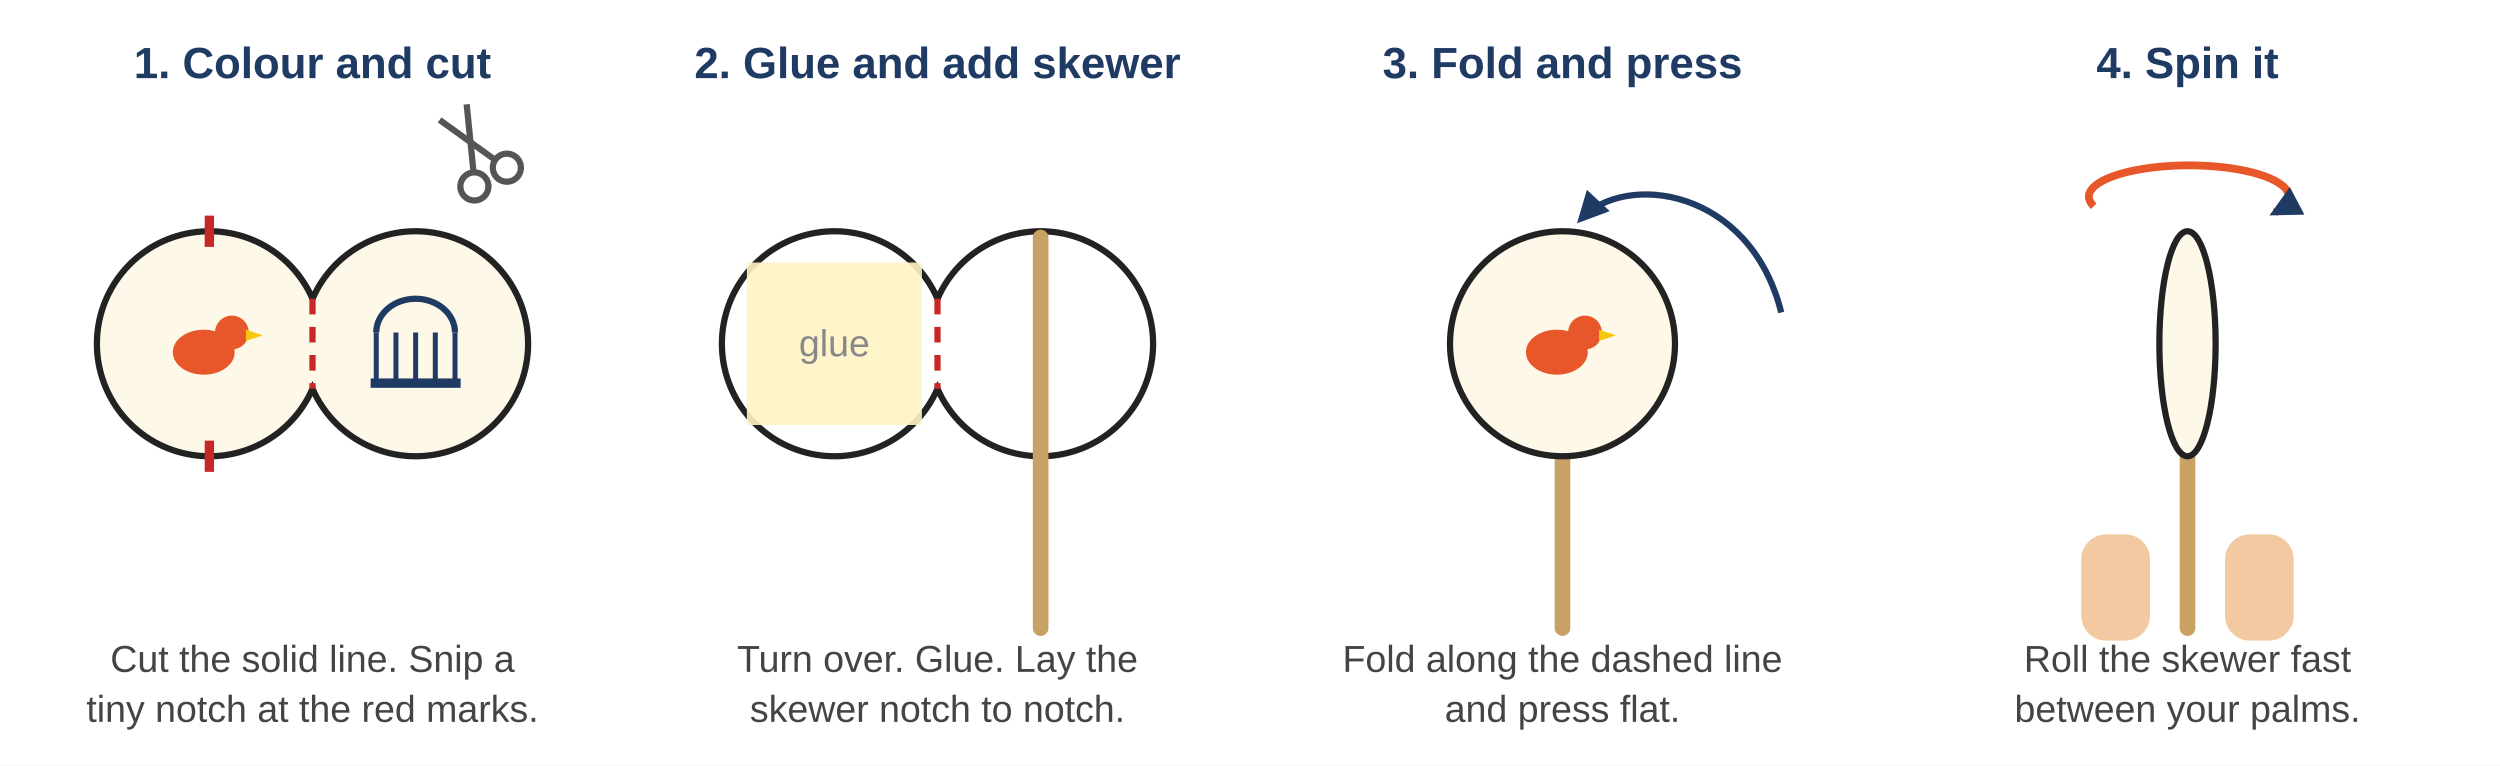
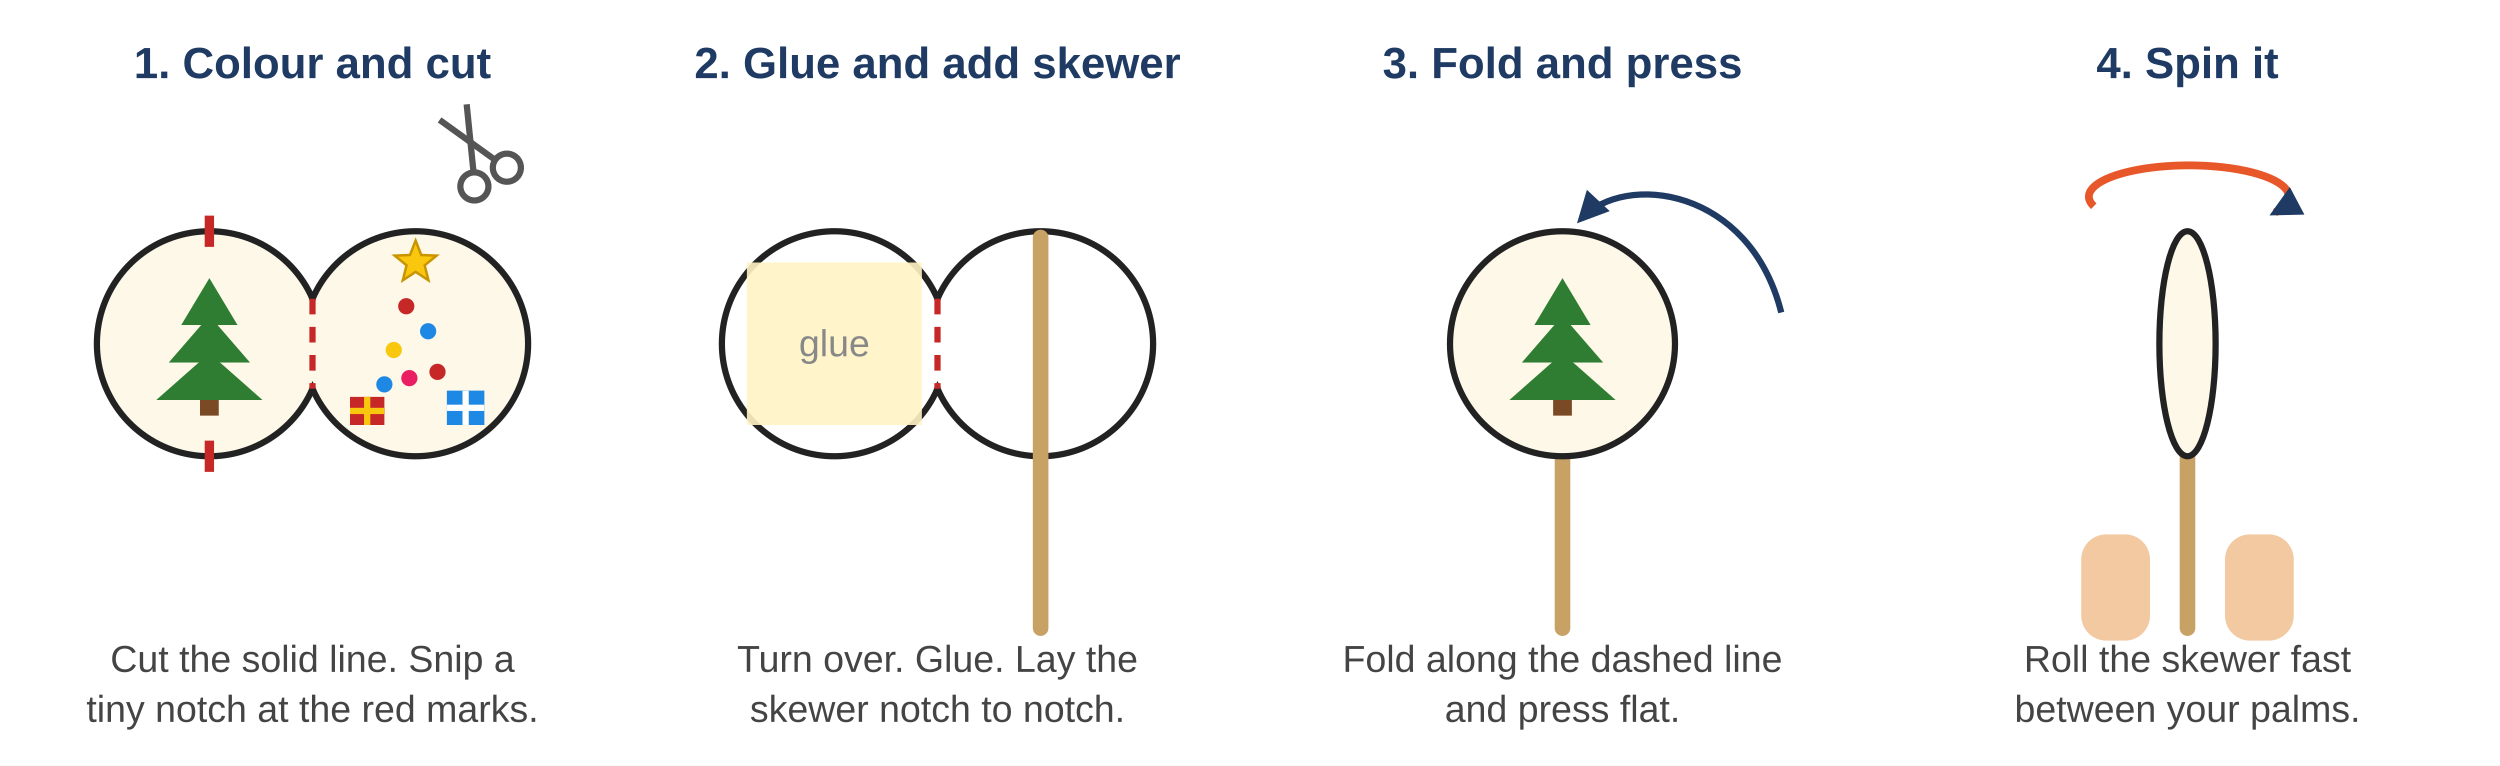
<svg xmlns="http://www.w3.org/2000/svg" viewBox="0 0 800 245" font-family="Segoe UI, Arial, sans-serif">
  <rect width="800" height="245" fill="#fff" />
  <defs>
    <marker id="ar" markerUnits="userSpaceOnUse" markerWidth="10" markerHeight="10" refX="8" refY="5" orient="auto">
      <path d="M0,0 L10,5 L0,10 z" fill="#1f3b63" />
    </marker>
  </defs>
  <path d="M100.0,95.6 A36,36 0 1 0 100.0,124.4 A36,36 0 1 0 100.0,95.6 Z" fill="#fdf8e8" stroke="#222" stroke-width="2" />
  <line x1="100" y1="95.6" x2="100" y2="124.4" stroke="#c62828" stroke-width="2" stroke-dasharray="5 4" />
-   <ellipse cx="65.2" cy="112.7" rx="9.9" ry="7.2" fill="#e8572a" />
-   <circle cx="74.2" cy="106.4" r="5.4" fill="#e8572a" />
-   <polygon points="78.7,105.5 84.1,107.3 78.7,109.1" fill="#f9c80e" />
-   <path d="M120.4,106.4 A12.6,10.8 0 0 1 145.6,106.4" fill="none" stroke="#1f3b63" stroke-width="2" />
-   <line x1="120.4" y1="106.4" x2="120.4" y2="122.6" stroke="#1f3b63" stroke-width="1.6" />
-   <line x1="126.7" y1="106.4" x2="126.7" y2="122.6" stroke="#1f3b63" stroke-width="1.6" />
-   <line x1="133.0" y1="106.4" x2="133.0" y2="122.6" stroke="#1f3b63" stroke-width="1.6" />
-   <line x1="139.3" y1="106.4" x2="139.3" y2="122.6" stroke="#1f3b63" stroke-width="1.6" />
-   <line x1="145.6" y1="106.4" x2="145.6" y2="122.6" stroke="#1f3b63" stroke-width="1.6" />
-   <line x1="118.6" y1="122.6" x2="147.4" y2="122.6" stroke="#1f3b63" stroke-width="3" />
+   <rect x="64" y="126" width="6" height="7" fill="#7a4a24" />
+   <polygon points="67,113 50,128 84,128" fill="#2e7d32" />
+   <polygon points="67,101 54,116 80,116" fill="#2e7d32" />
+   <polygon points="67,89 58,104 76,104" fill="#2e7d32" />
+   <polygon points="133.0,77.0 134.8,81.6 139.7,81.8 135.9,84.9 137.1,89.7 133.0,87.0 128.9,89.7 130.1,84.9 126.3,81.8 131.2,81.6" fill="#f9c80e" stroke="#c99400" stroke-width="0.8" />
+   <circle cx="130" cy="98" r="2.6" fill="#c62828" />
+   <circle cx="137" cy="106" r="2.6" fill="#1e88e5" />
+   <circle cx="126" cy="112" r="2.6" fill="#f9c80e" />
+   <circle cx="140" cy="119" r="2.6" fill="#c62828" />
+   <circle cx="131" cy="121" r="2.6" fill="#e91e63" />
+   <circle cx="123" cy="123" r="2.6" fill="#1e88e5" />
+   <rect x="112" y="127" width="11" height="9" fill="#c62828" />
+   <rect x="116.5" y="127" width="2" height="9" fill="#f9c80e" />
+   <rect x="112" y="130.5" width="11" height="2" fill="#f9c80e" />
+   <rect x="143" y="125" width="12" height="11" fill="#1e88e5" />
+   <rect x="148" y="125" width="2" height="11" fill="#ffffff" />
+   <rect x="143" y="129.5" width="12" height="2" fill="#ffffff" />
  <line x1="67.0" y1="79" x2="67.0" y2="69" stroke="#c62828" stroke-width="3" />
  <line x1="67.0" y1="141" x2="67.0" y2="151" stroke="#c62828" stroke-width="3" />
  <g transform="translate(152,48) rotate(-30)">
    <circle cx="-6" cy="10" r="4.5" fill="none" stroke="#555" stroke-width="2" />
    <circle cx="6" cy="10" r="4.5" fill="none" stroke="#555" stroke-width="2" />
    <line x1="-4" y1="6" x2="5" y2="-14" stroke="#555" stroke-width="2" />
    <line x1="4" y1="6" x2="-5" y2="-14" stroke="#555" stroke-width="2" />
  </g>
  <text x="100" y="25" text-anchor="middle" font-size="14" font-weight="bold" fill="#1f3b63">1. Colour and cut</text>
  <text x="100" y="215" text-anchor="middle" font-size="12" font-weight="normal" fill="#444">Cut the solid line. Snip a</text>
  <text x="100" y="231" text-anchor="middle" font-size="12" font-weight="normal" fill="#444">tiny notch at the red marks.</text>
  <path d="M300.0,95.6 A36,36 0 1 0 300.0,124.4 A36,36 0 1 0 300.0,95.6 Z" fill="#ffffff" stroke="#222" stroke-width="2" />
  <line x1="300" y1="95.6" x2="300" y2="124.4" stroke="#c62828" stroke-width="2" stroke-dasharray="5 4" />
  <rect x="239.0" y="84" width="56" height="52" fill="#fff3c4" opacity="0.9" />
  <text x="267.0" y="114" text-anchor="middle" font-size="12" fill="#888">glue</text>
  <line x1="333.0" y1="76" x2="333.0" y2="201" stroke="#c8a165" stroke-width="5" stroke-linecap="round" />
  <text x="300" y="25" text-anchor="middle" font-size="14" font-weight="bold" fill="#1f3b63">2. Glue and add skewer</text>
  <text x="300" y="215" text-anchor="middle" font-size="12" font-weight="normal" fill="#444">Turn over. Glue. Lay the</text>
  <text x="300" y="231" text-anchor="middle" font-size="12" font-weight="normal" fill="#444">skewer notch to notch.</text>
  <line x1="500" y1="76" x2="500" y2="201" stroke="#c8a165" stroke-width="5" stroke-linecap="round" />
  <circle cx="500" cy="110" r="36" fill="#fdf8e8" stroke="#222" stroke-width="2" />
-   <ellipse cx="498.2" cy="112.7" rx="9.9" ry="7.2" fill="#e8572a" />
-   <circle cx="507.2" cy="106.4" r="5.4" fill="#e8572a" />
-   <polygon points="511.7,105.5 517.1,107.3 511.7,109.1" fill="#f9c80e" />
+   <rect x="497" y="126" width="6" height="7" fill="#7a4a24" />
+   <polygon points="500,113 483,128 517,128" fill="#2e7d32" />
+   <polygon points="500,101 487,116 513,116" fill="#2e7d32" />
+   <polygon points="500,89 491,104 509,104" fill="#2e7d32" />
  <path d="M570,100 C560,60 520,55 506,70" fill="none" stroke="#1f3b63" stroke-width="2" marker-end="url(#ar)" />
  <text x="500" y="25" text-anchor="middle" font-size="14" font-weight="bold" fill="#1f3b63">3. Fold and press</text>
  <text x="500" y="215" text-anchor="middle" font-size="12" font-weight="normal" fill="#444">Fold along the dashed line</text>
  <text x="500" y="231" text-anchor="middle" font-size="12" font-weight="normal" fill="#444">and press flat.</text>
  <line x1="700" y1="76" x2="700" y2="201" stroke="#c8a165" stroke-width="5" stroke-linecap="round" />
  <ellipse cx="700" cy="110" rx="9" ry="36" fill="#fdf8e8" stroke="#222" stroke-width="2" />
  <rect x="666" y="171" width="22" height="34" rx="8" fill="#f2c9a0" />
  <rect x="712" y="171" width="22" height="34" rx="8" fill="#f2c9a0" />
  <path d="M670,66 A32,10 0 1 1 728,68" fill="none" stroke="#e8572a" stroke-width="2.5" marker-end="url(#ar)" />
  <text x="700" y="25" text-anchor="middle" font-size="14" font-weight="bold" fill="#1f3b63">4. Spin it</text>
  <text x="700" y="215" text-anchor="middle" font-size="12" font-weight="normal" fill="#444">Roll the skewer fast</text>
  <text x="700" y="231" text-anchor="middle" font-size="12" font-weight="normal" fill="#444">between your palms.</text>
</svg>
